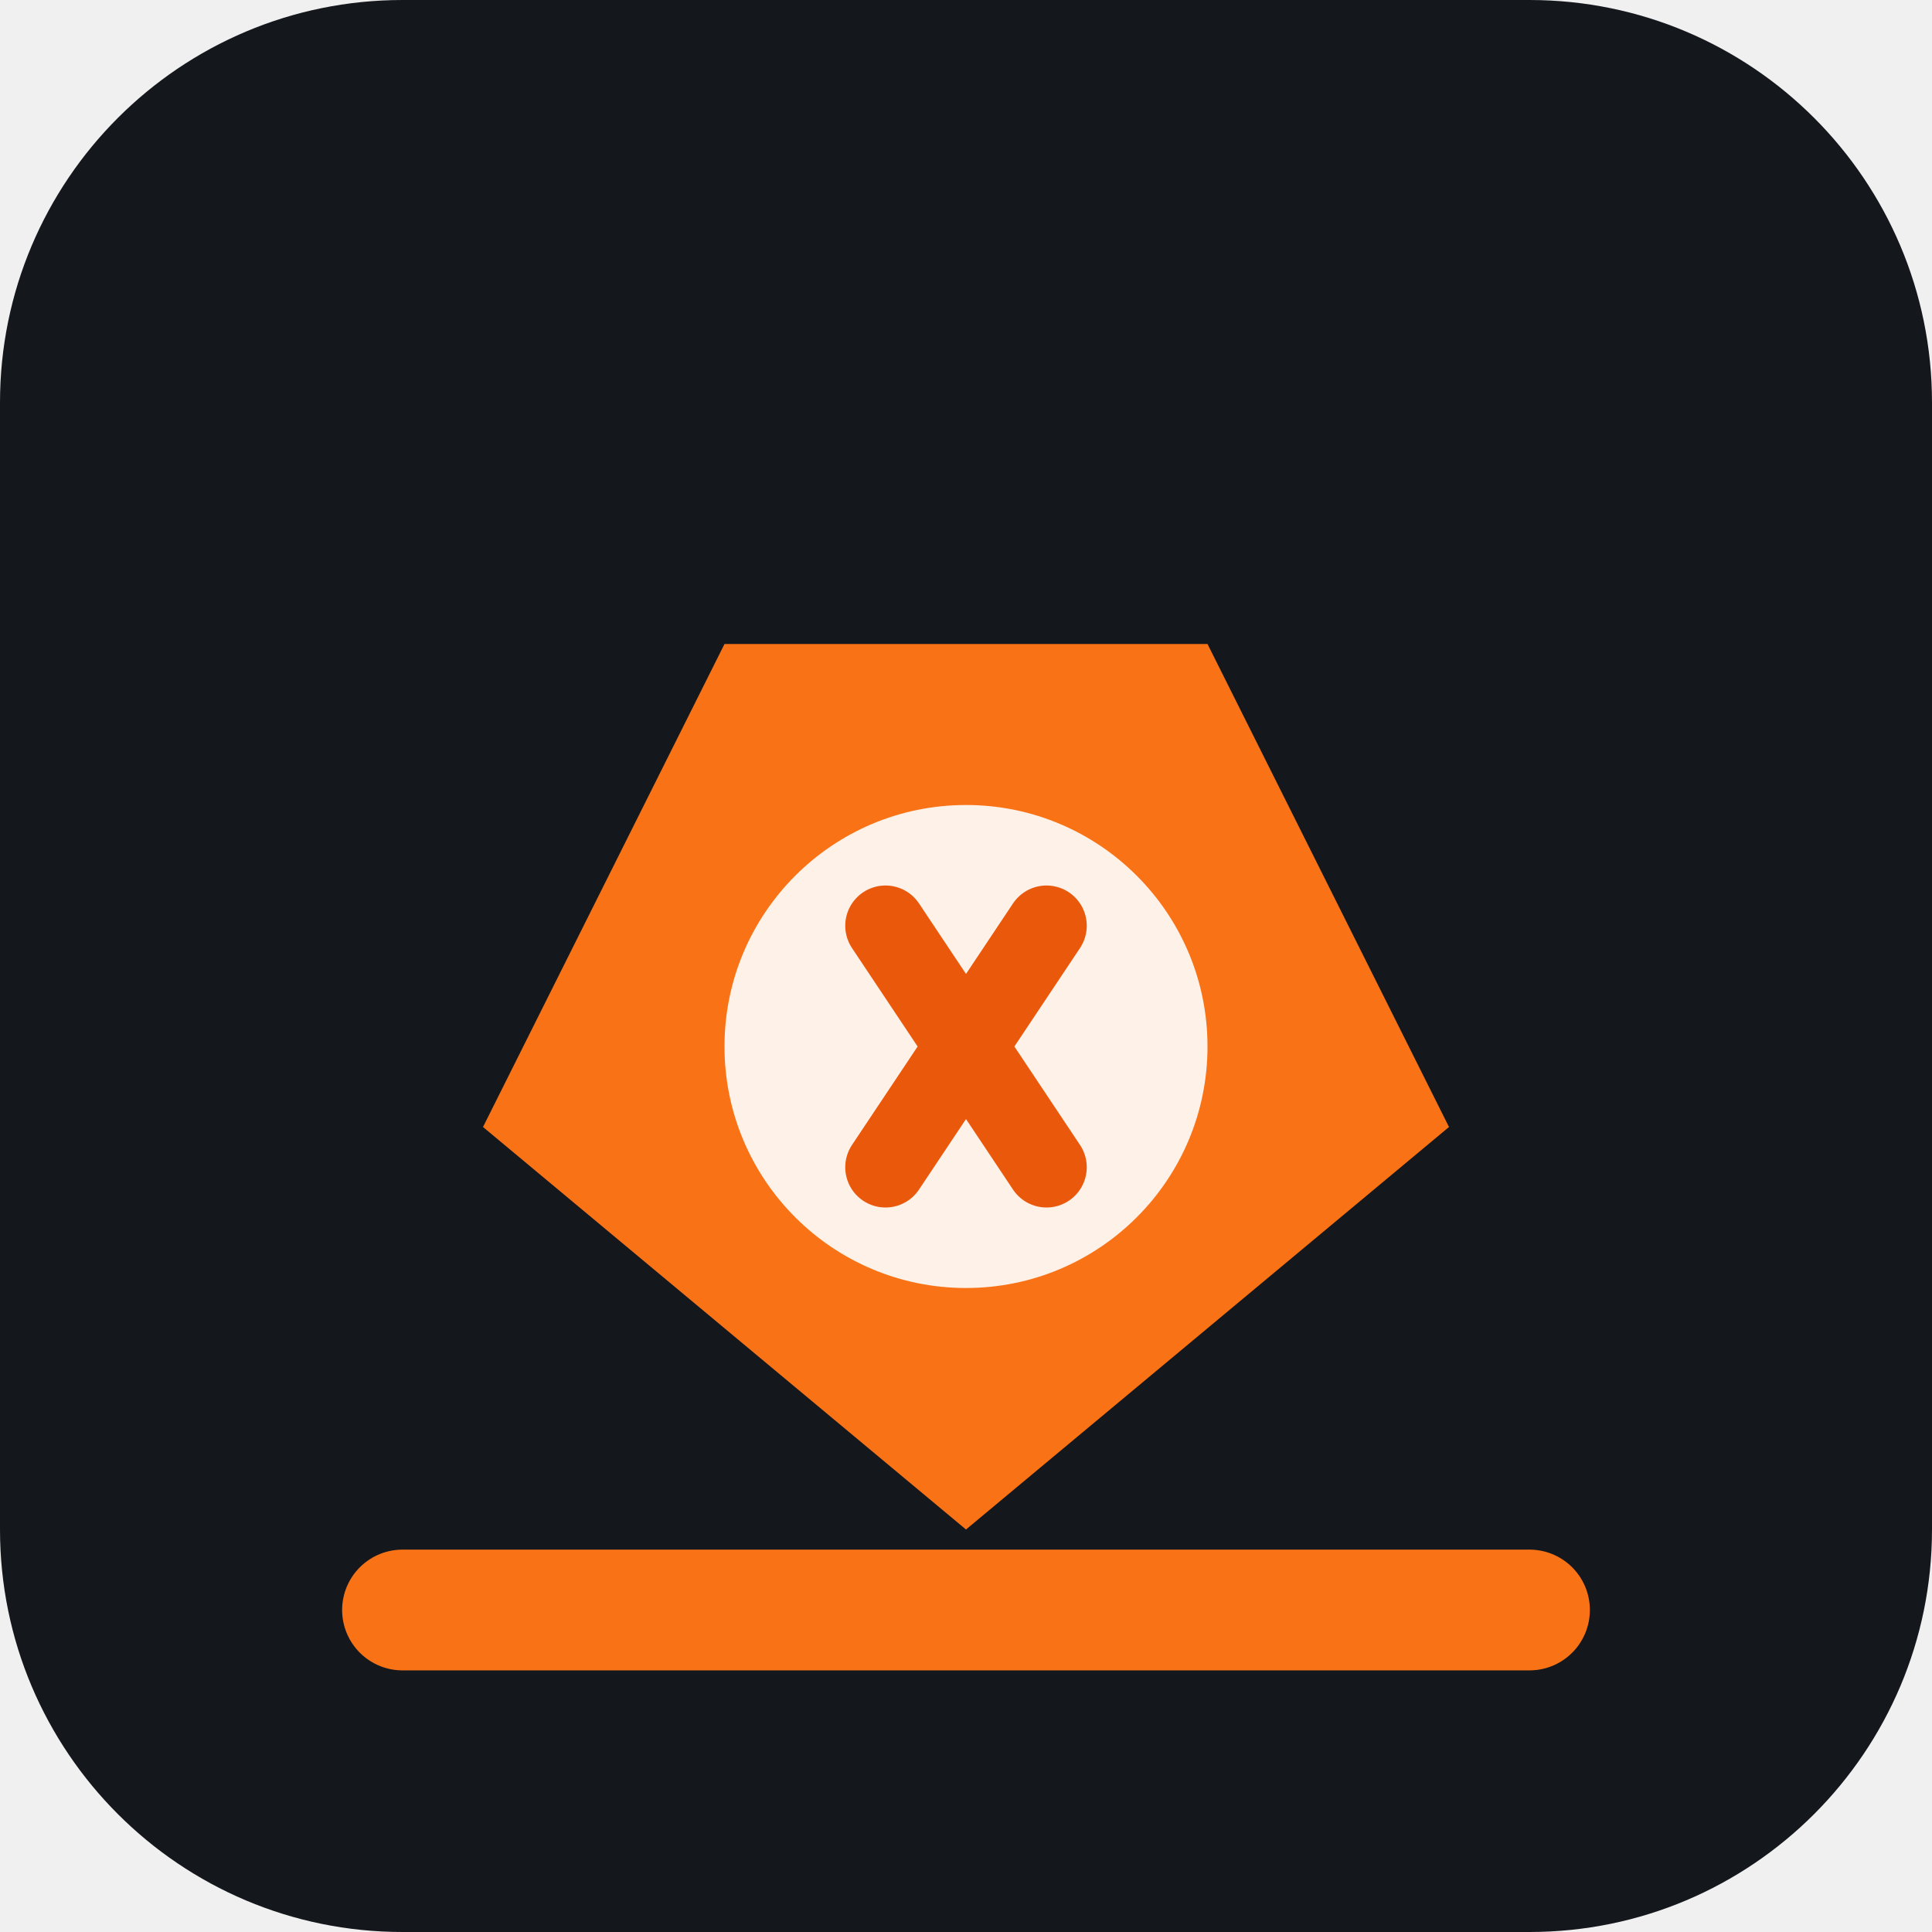
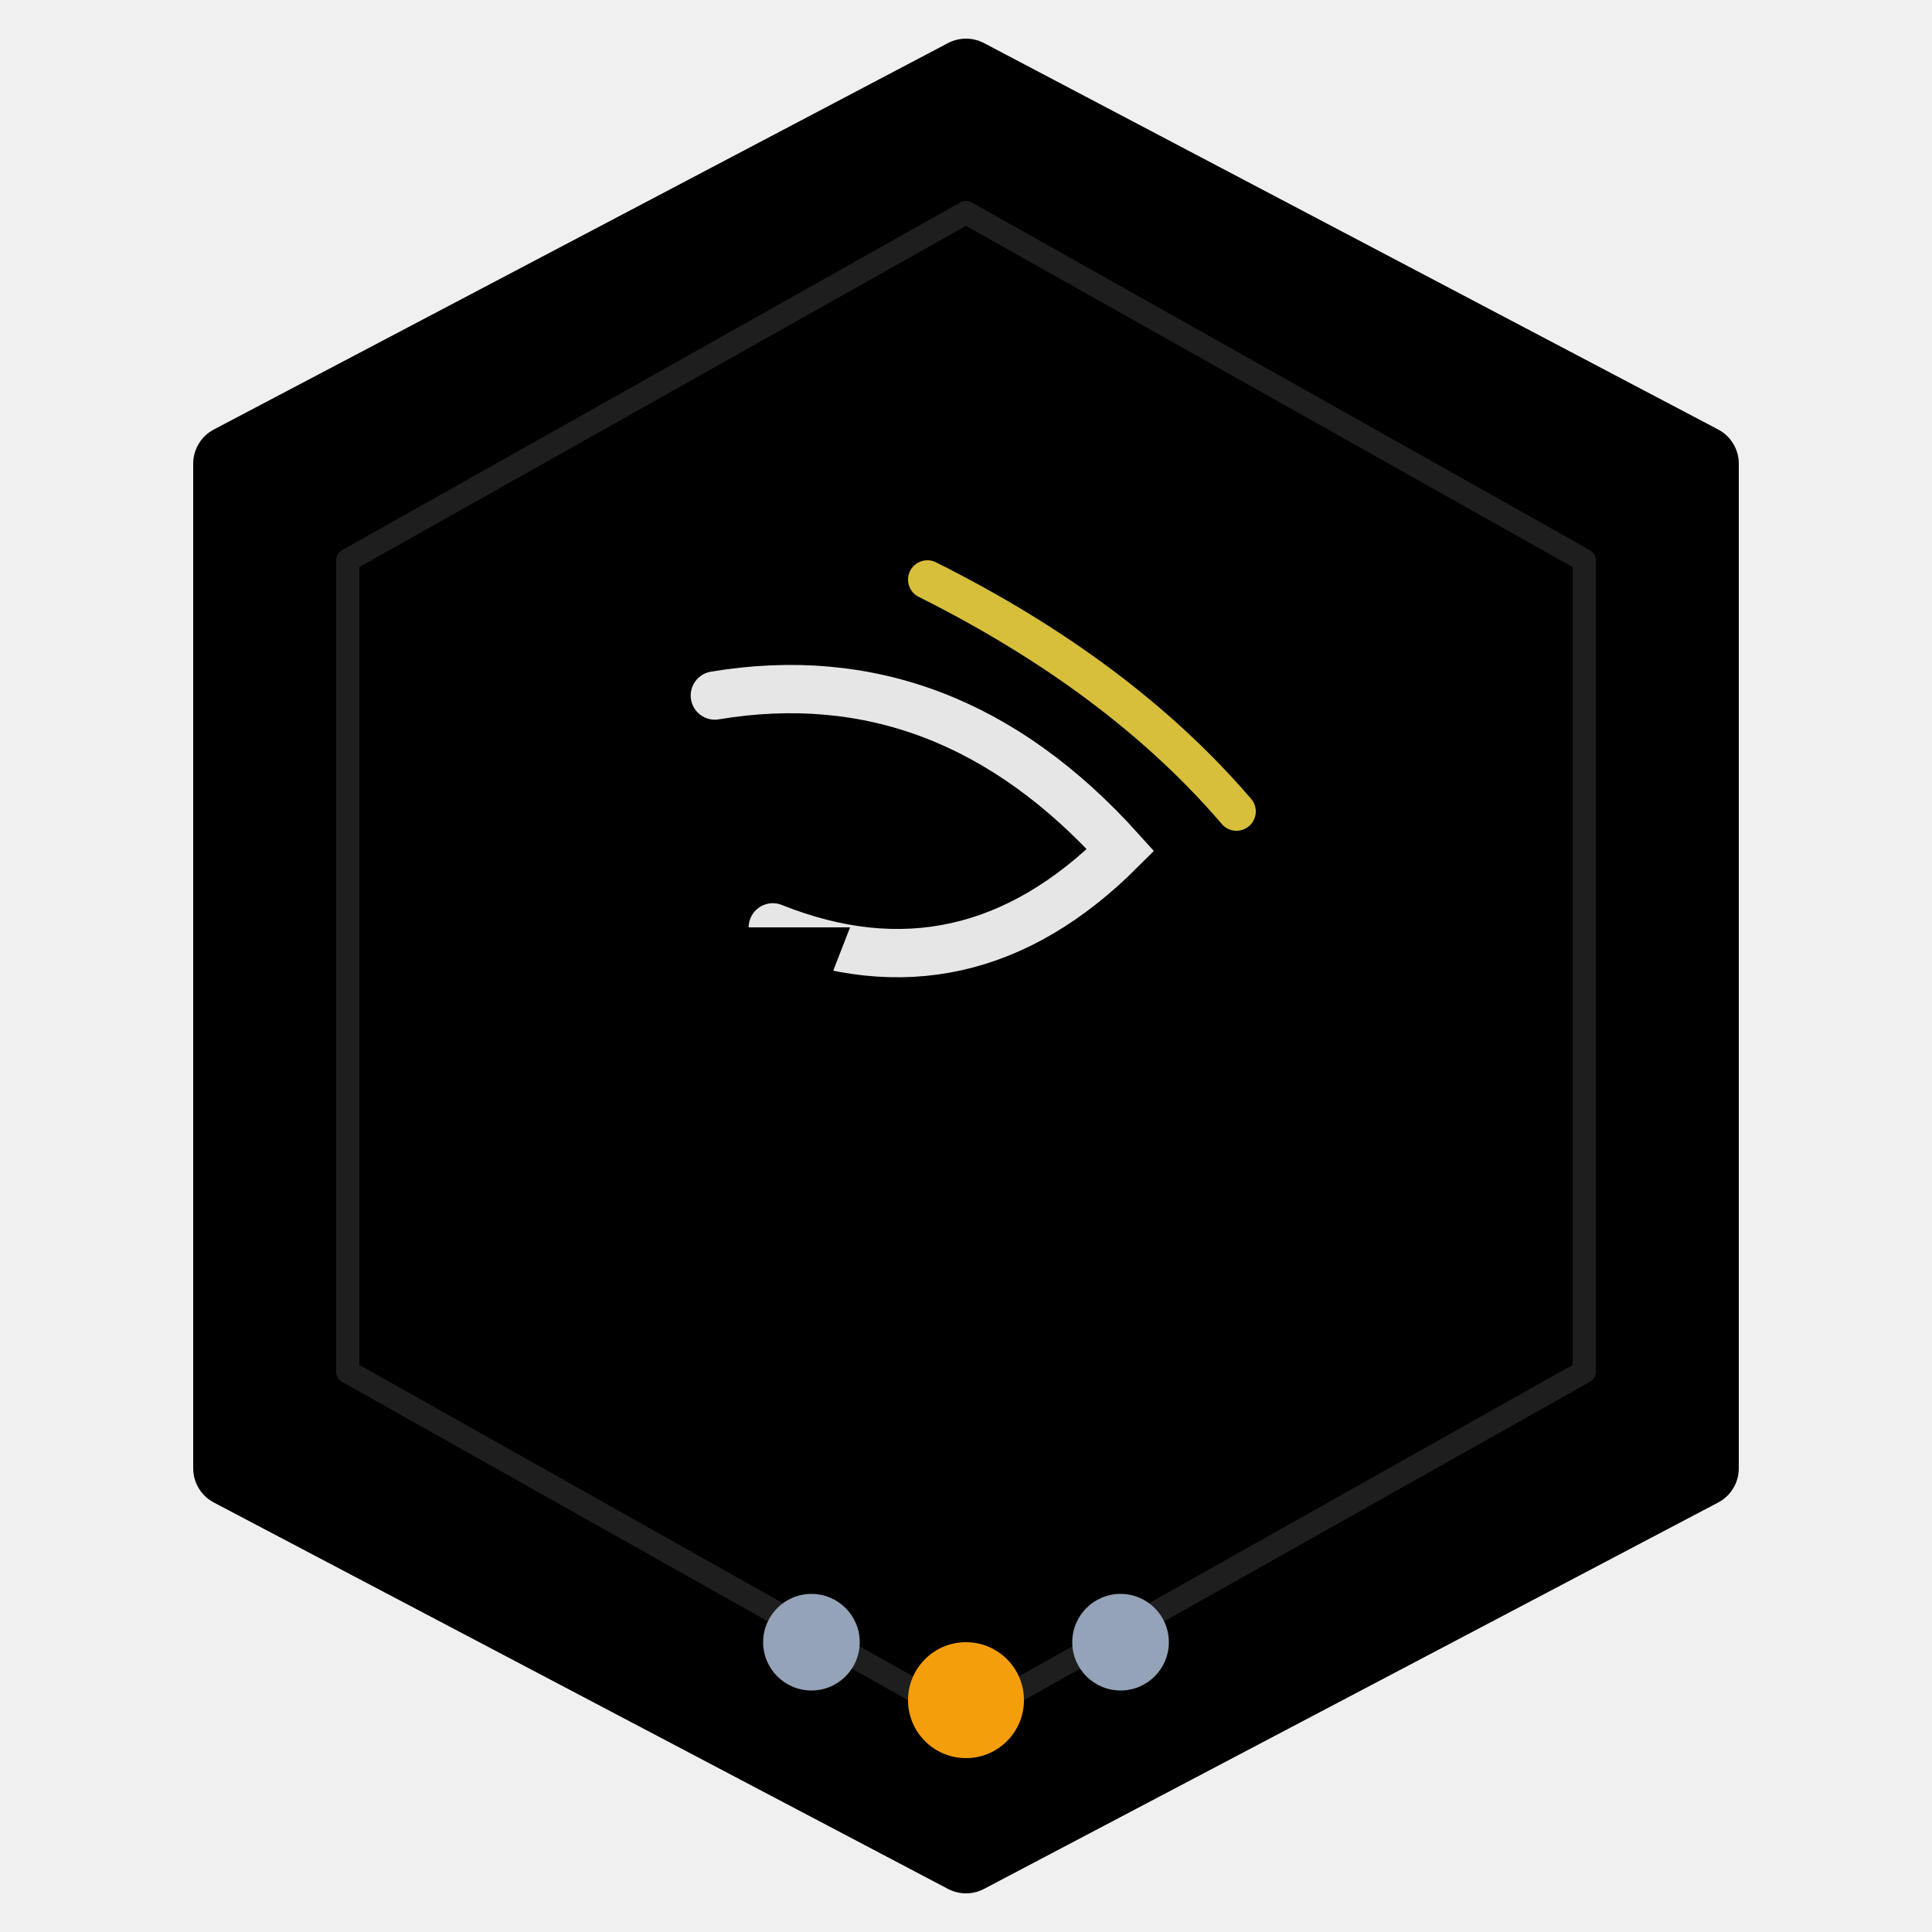
- <svg xmlns="http://www.w3.org/2000/svg" viewBox="0 0 48 48" width="48" height="48">
-   <rect width="48" height="48" rx="10" fill="#14171c" />
-   <path d="M12 28L18 16H30L36 28L24 38L12 28Z" fill="#f97316" />
-   <circle cx="24" cy="26" r="6" fill="#ffffff" opacity="0.9" />
-   <path d="M22 23L26 29M26 23L22 29" stroke="#ea580c" stroke-width="2" stroke-linecap="round" />
-   <path d="M10 40H38" stroke="#f97316" stroke-width="3" stroke-linecap="round" />
+ <svg xmlns="http://www.w3.org/2000/svg" viewBox="0 0 100 100" width="100%" height="100%">
+   <defs>
+     <linearGradient id="wbLogoBorder" x1="10" y1="10" x2="90" y2="90" gradientUnits="userSpaceOnUse">
+       <stop offset="0%" stopColor="#fb923c" />
+       <stop offset="50%" stopColor="#ea580c" />
+       <stop offset="100%" stopColor="#f59e0b" />
+     </linearGradient>
+     <linearGradient id="wbLogoBg" x1="50" y1="0" x2="50" y2="100" gradientUnits="userSpaceOnUse">
+       <stop offset="0%" stopColor="#1e2430" />
+       <stop offset="100%" stopColor="#0f131a" />
+     </linearGradient>
+     <linearGradient id="wbDrumGrad" x1="28" y1="28" x2="72" y2="65" gradientUnits="userSpaceOnUse">
+       <stop offset="0%" stopColor="#ff7a1a" />
+       <stop offset="55%" stopColor="#ea580c" />
+       <stop offset="100%" stopColor="#c2410c" />
+     </linearGradient>
+     <linearGradient id="wbBeamGrad" x1="15" y1="35" x2="85" y2="85" gradientUnits="userSpaceOnUse">
+       <stop offset="0%" stopColor="#f8fafc" />
+       <stop offset="45%" stopColor="#cbd5e1" />
+       <stop offset="100%" stopColor="#94a3b8" />
+     </linearGradient>
+     <linearGradient id="wbGoldAccent" x1="0" y1="0" x2="1" y2="1">
+       <stop offset="0%" stopColor="#fde047" />
+       <stop offset="100%" stopColor="#f59e0b" />
+     </linearGradient>
+   </defs>
+   <polygon points="50,4 88,24 88,76 50,96 12,76 12,24" fill="url(#wbLogoBg)" stroke="url(#wbLogoBorder)" stroke-width="4" stroke-linejoin="round" />
+   <polygon points="50,11 82,29 82,71 50,89 18,71 18,29" fill="none" stroke="#ffffff" stroke-width="1.2" stroke-opacity="0.12" stroke-linejoin="round" />
+   <path d="M32 40 L45 28 L62 31 L68 45 L56 58 L38 55 Z" fill="url(#wbDrumGrad)" />
+   <path d="M37 36 Q49 34 58 44 Q50 52 40 48" fill="none" stroke="#ffffff" stroke-width="2.5" stroke-linecap="round" opacity="0.9" />
+   <path d="M48 30 Q58 35 64 42" fill="none" stroke="#fde047" stroke-width="2" stroke-linecap="round" opacity="0.85" />
+   <path d="M20 33 L29 33 L37 66 L44 48 L37 48 L32 37 L20 33 Z" fill="url(#wbBeamGrad)" />
+   <path d="M80 33 L71 33 L63 66 L56 48 L63 48 L68 37 L80 33 Z" fill="url(#wbBeamGrad)" />
+   <path d="M36 67 L50 83 L64 67 L57 67 L50 75 L43 67 Z" fill="url(#wbLogoBorder)" />
+   <path d="M44 19 L50 14 L56 19 L50 22 Z" fill="url(#wbGoldAccent)" />
+   <circle cx="50" cy="88" r="3" fill="#f59e0b" />
+   <circle cx="42" cy="85" r="2.5" fill="#94a3b8" />
+   <circle cx="58" cy="85" r="2.5" fill="#94a3b8" />
</svg>
